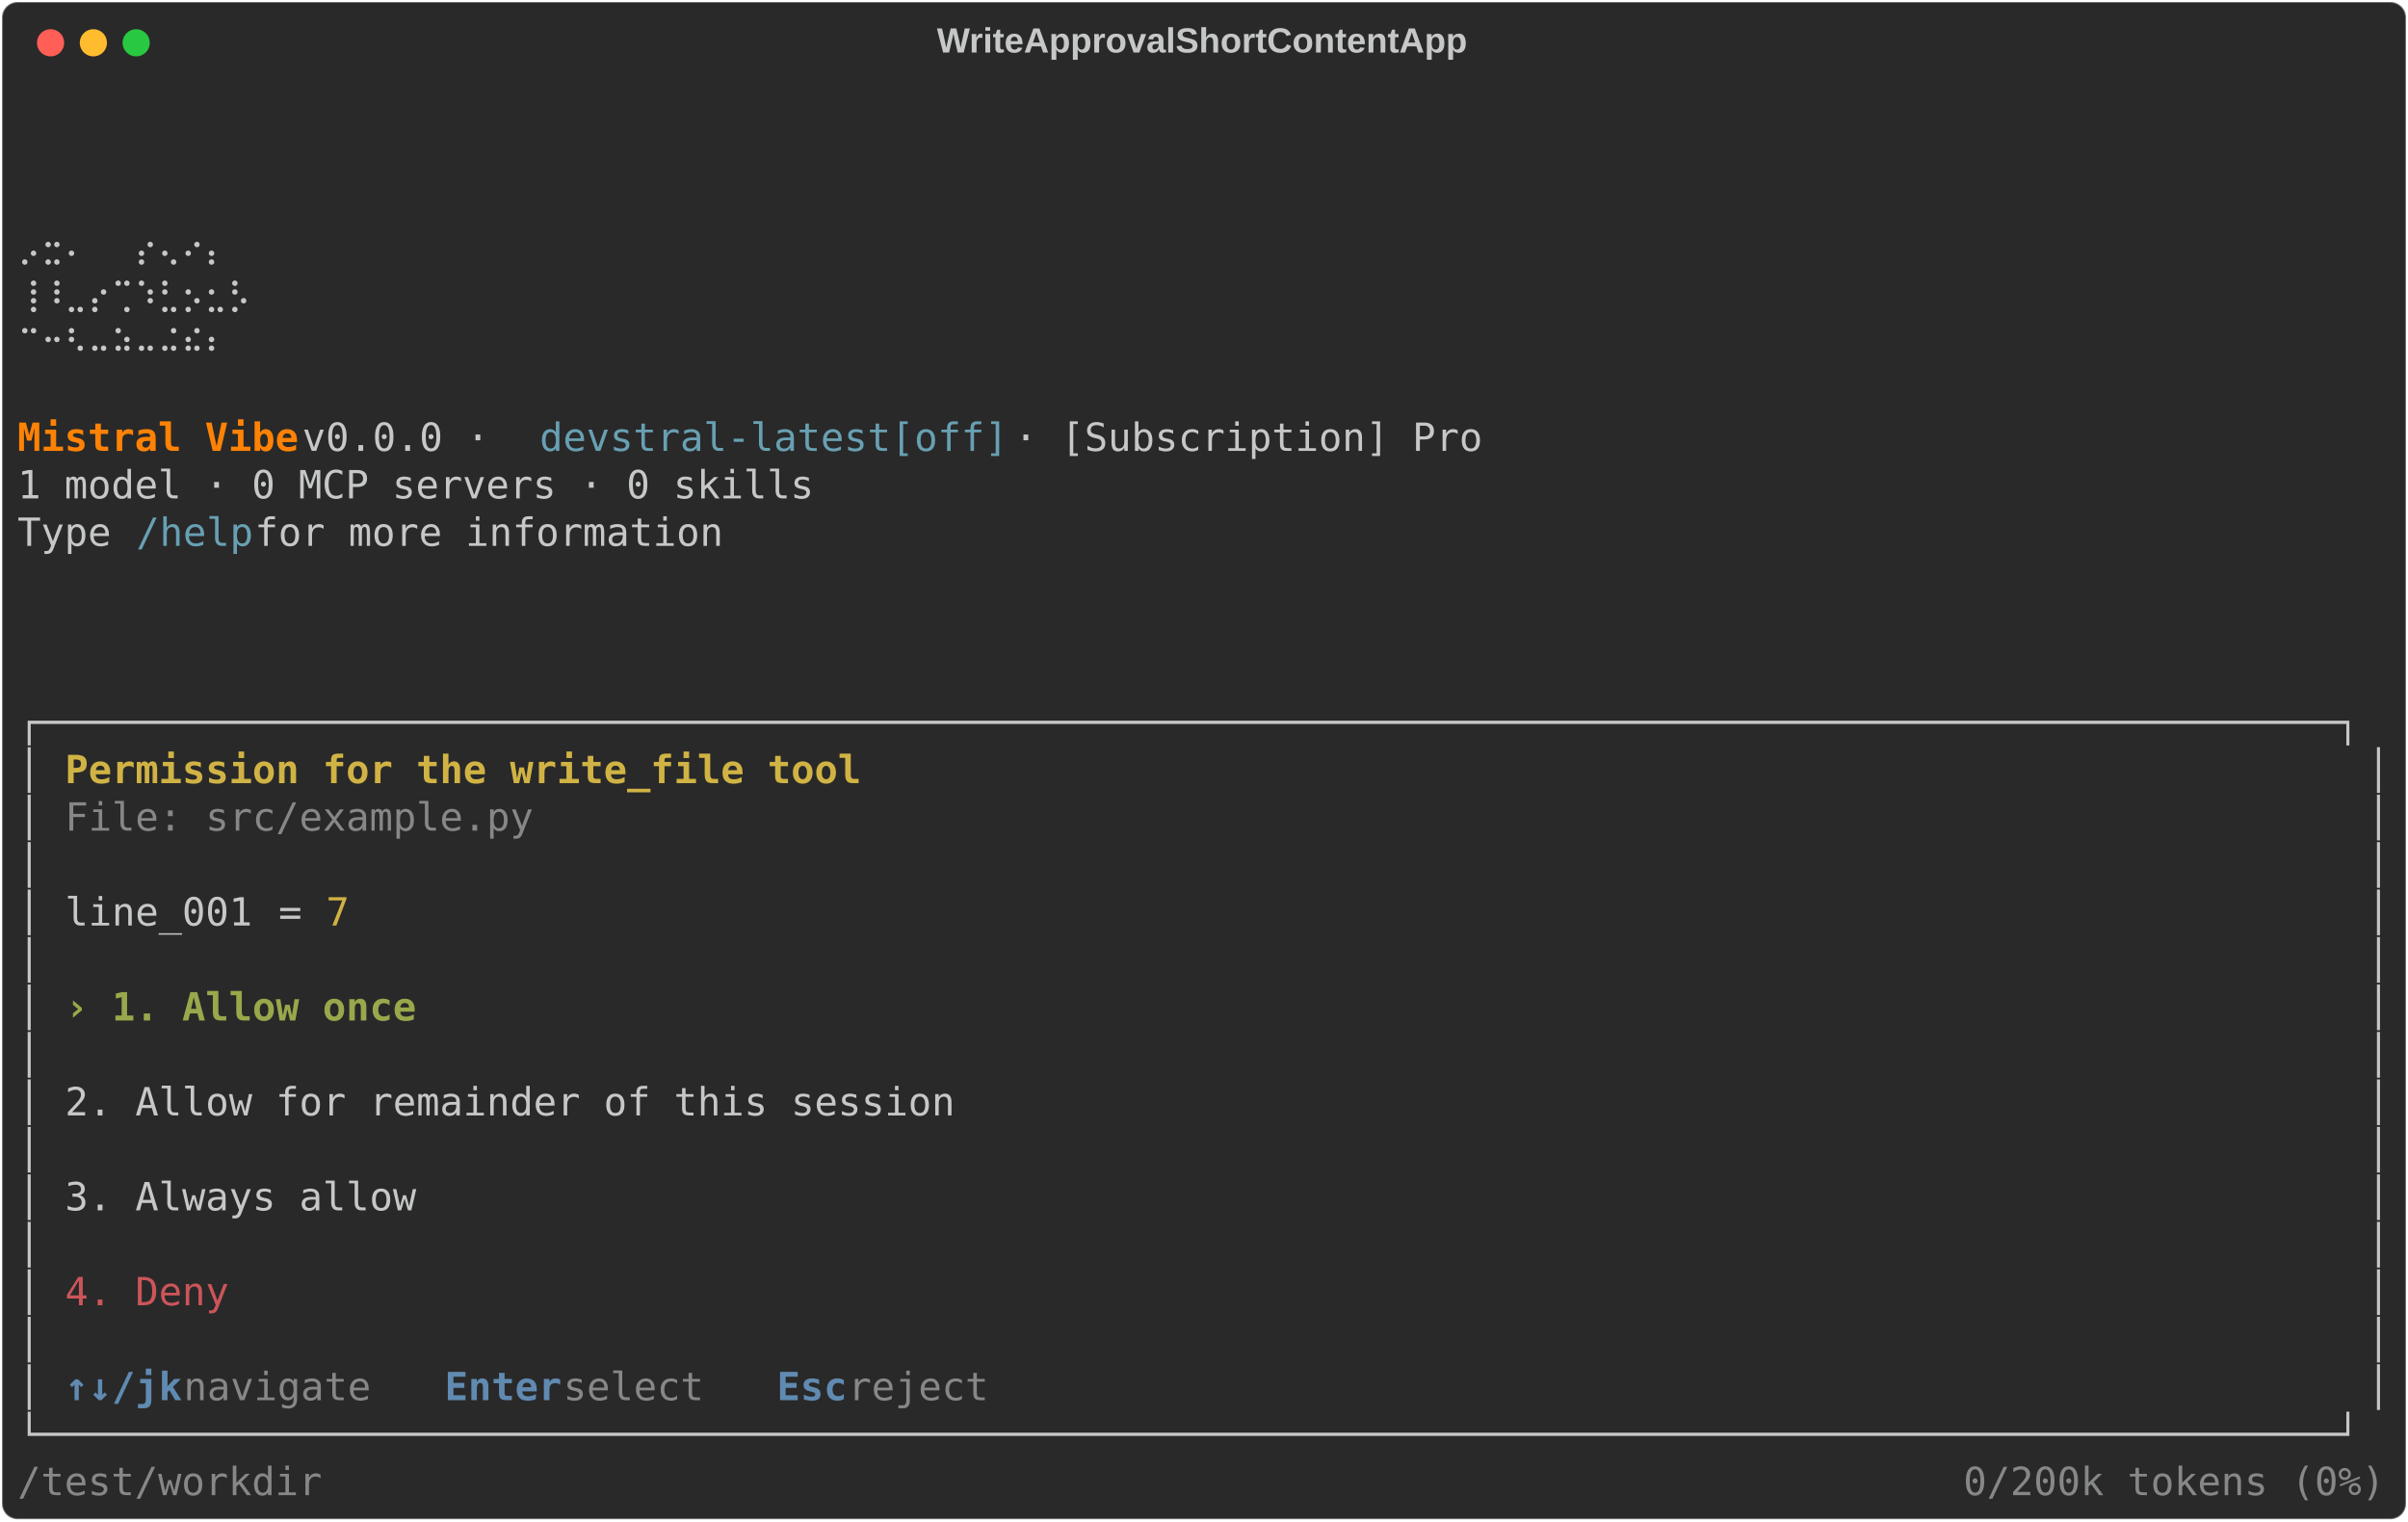
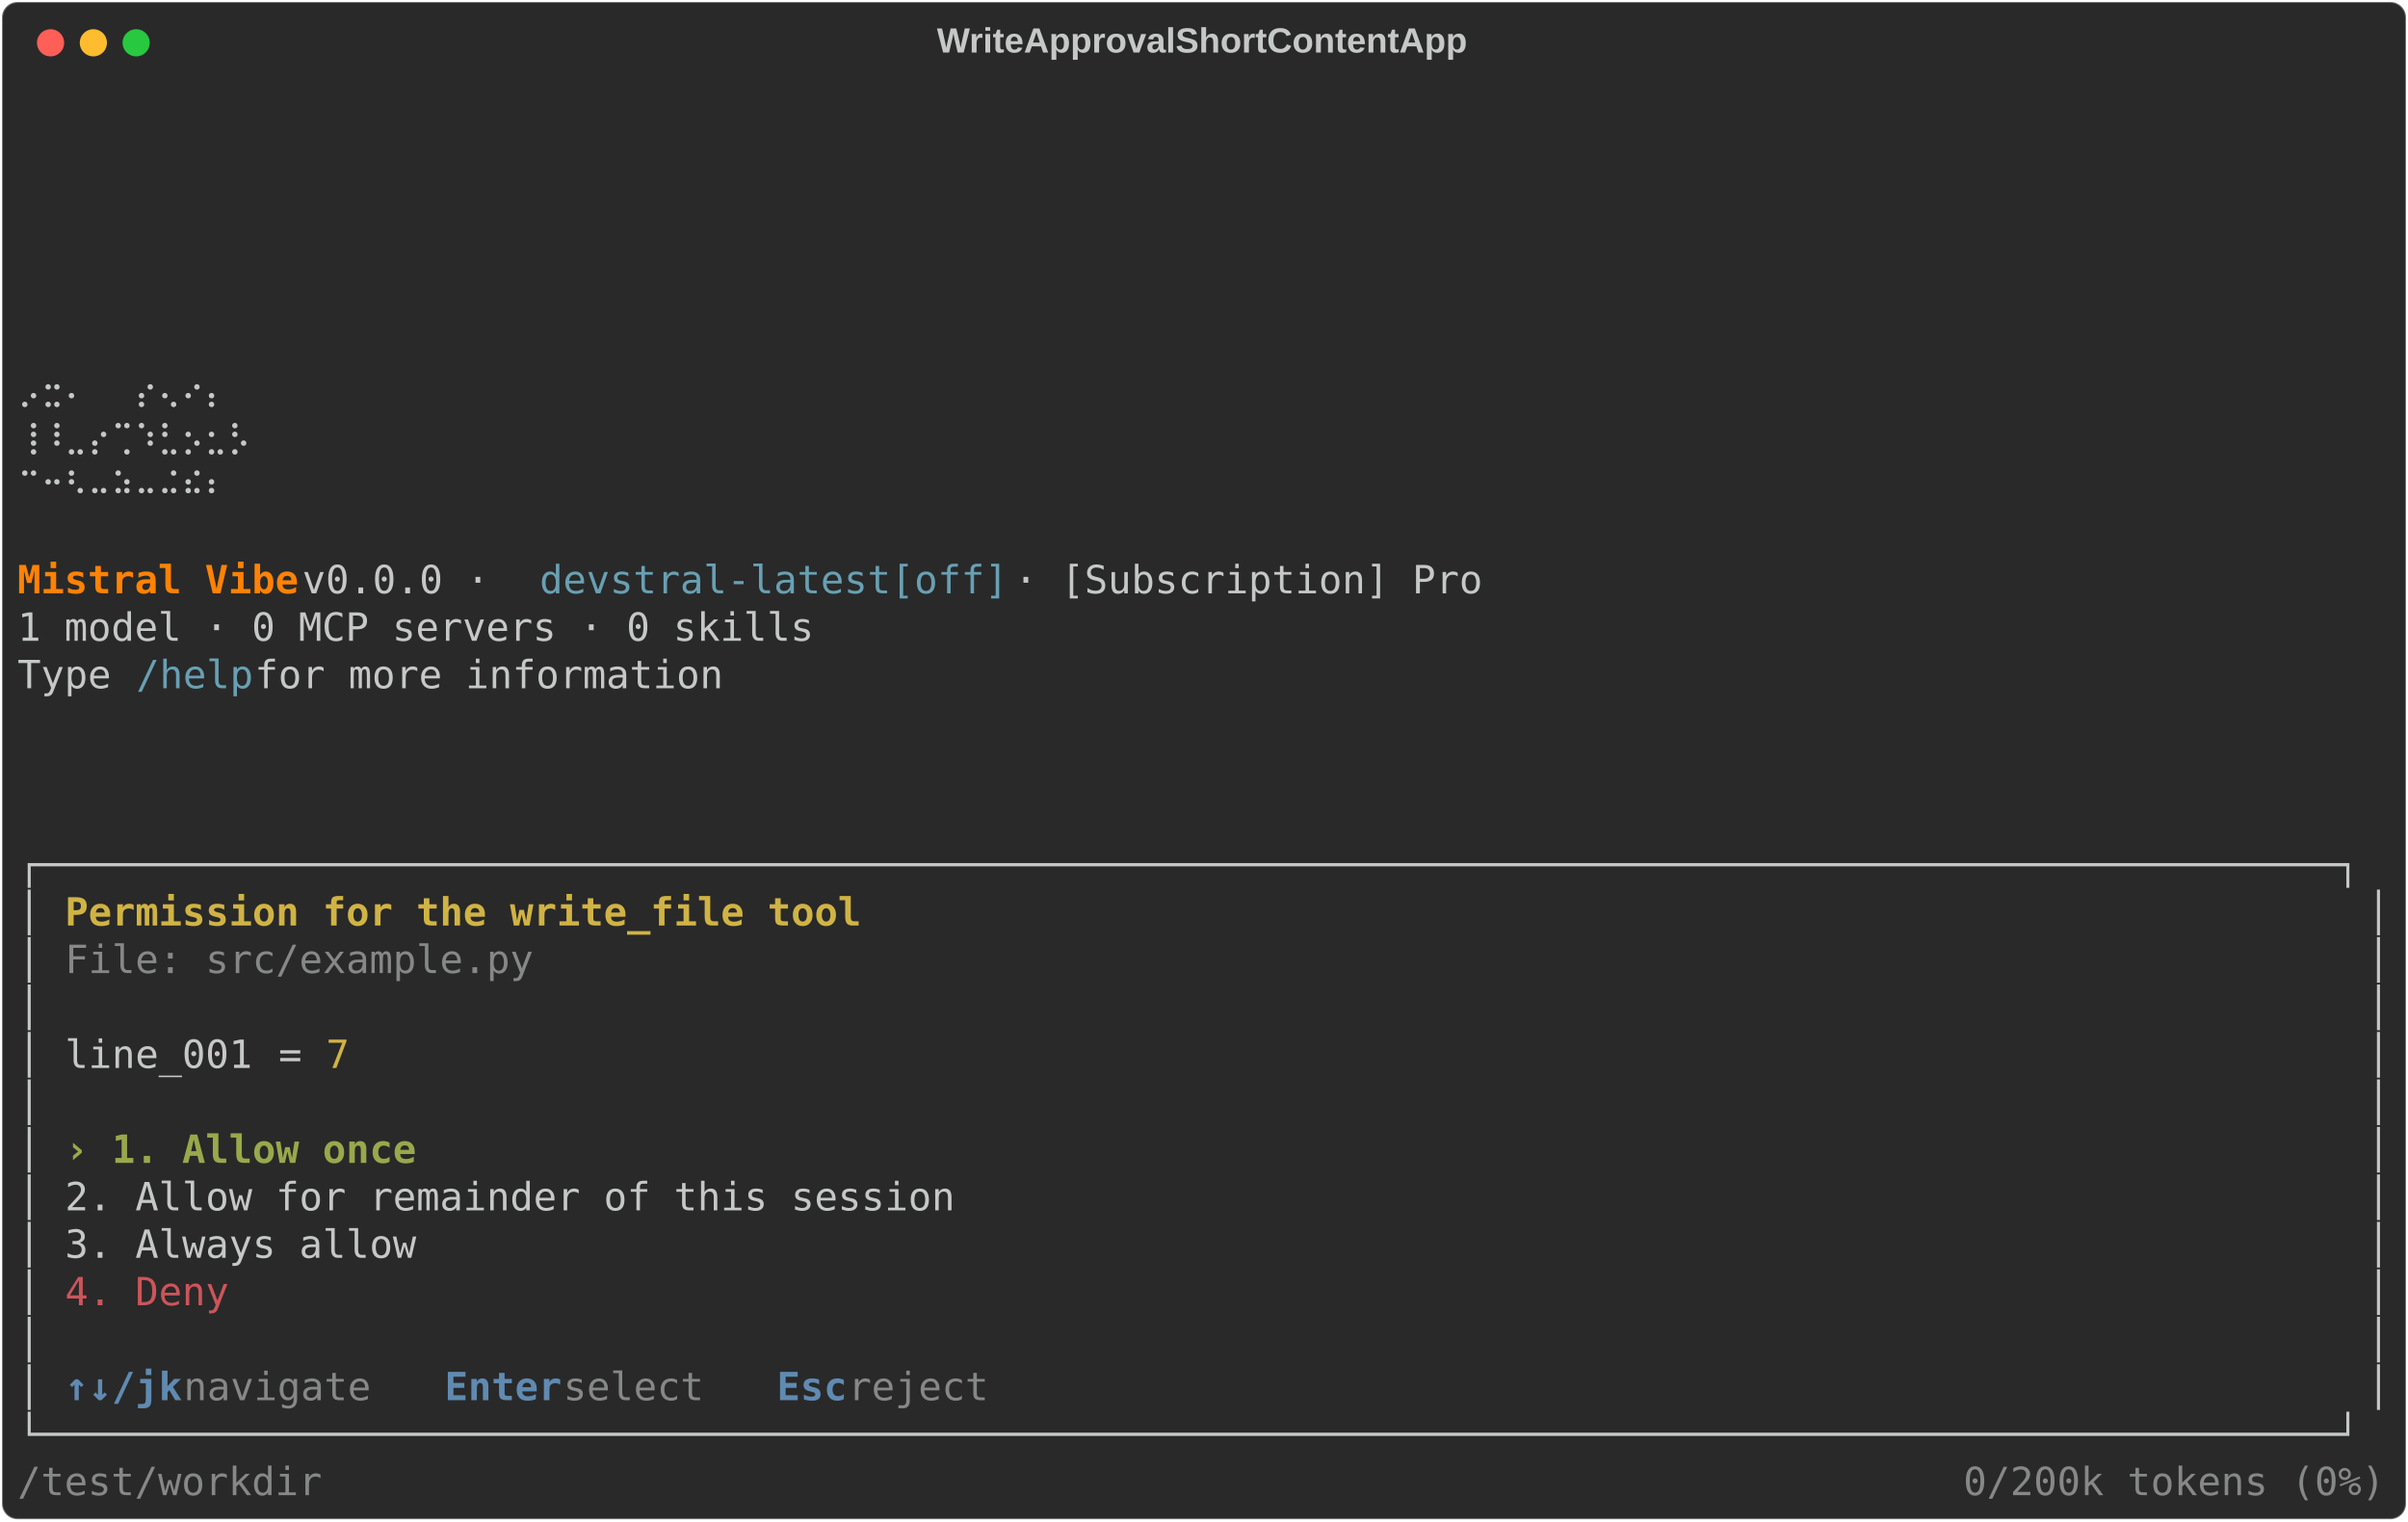
<svg xmlns="http://www.w3.org/2000/svg" class="rich-terminal" viewBox="0 0 1238 782.0">
  <style>

    @font-face {
        font-family: "Fira Code";
        src: local("FiraCode-Regular"),
                url("https://cdnjs.cloudflare.com/ajax/libs/firacode/6.2.0/woff2/FiraCode-Regular.woff2") format("woff2"),
                url("https://cdnjs.cloudflare.com/ajax/libs/firacode/6.2.0/woff/FiraCode-Regular.woff") format("woff");
        font-style: normal;
        font-weight: 400;
    }
    @font-face {
        font-family: "Fira Code";
        src: local("FiraCode-Bold"),
                url("https://cdnjs.cloudflare.com/ajax/libs/firacode/6.2.0/woff2/FiraCode-Bold.woff2") format("woff2"),
                url("https://cdnjs.cloudflare.com/ajax/libs/firacode/6.2.0/woff/FiraCode-Bold.woff") format("woff");
        font-style: bold;
        font-weight: 700;
    }

    .terminal-matrix {
        font-family: Fira Code, monospace;
        font-size: 20px;
        line-height: 24.4px;
        font-variant-east-asian: full-width;
    }

    .terminal-title {
        font-size: 18px;
        font-weight: bold;
        font-family: arial;
    }

    .terminal-r1 { fill: #c5c8c6 }
.terminal-r2 { fill: #ff8205;font-weight: bold }
.terminal-r3 { fill: #68a0b3 }
.terminal-r4 { fill: #d0b344;font-weight: bold }
.terminal-r5 { fill: #868887 }
.terminal-r6 { fill: #d0b344 }
.terminal-r7 { fill: #98a84b;font-weight: bold }
.terminal-r8 { fill: #cc555a }
.terminal-r9 { fill: #608ab1;font-weight: bold }
    </style>
  <defs>
    <clipPath id="terminal-clip-terminal">
      <rect x="0" y="0" width="1219.0" height="731.0" />
    </clipPath>
    <clipPath id="terminal-line-0">
      <rect x="0" y="1.5" width="1220" height="24.65" />
    </clipPath>
    <clipPath id="terminal-line-1">
      <rect x="0" y="25.9" width="1220" height="24.65" />
    </clipPath>
    <clipPath id="terminal-line-2">
      <rect x="0" y="50.3" width="1220" height="24.65" />
    </clipPath>
    <clipPath id="terminal-line-3">
      <rect x="0" y="74.7" width="1220" height="24.65" />
    </clipPath>
    <clipPath id="terminal-line-4">
      <rect x="0" y="99.1" width="1220" height="24.65" />
    </clipPath>
    <clipPath id="terminal-line-5">
      <rect x="0" y="123.5" width="1220" height="24.65" />
    </clipPath>
    <clipPath id="terminal-line-6">
      <rect x="0" y="147.9" width="1220" height="24.65" />
    </clipPath>
    <clipPath id="terminal-line-7">
      <rect x="0" y="172.3" width="1220" height="24.65" />
    </clipPath>
    <clipPath id="terminal-line-8">
      <rect x="0" y="196.7" width="1220" height="24.65" />
    </clipPath>
    <clipPath id="terminal-line-9">
      <rect x="0" y="221.1" width="1220" height="24.65" />
    </clipPath>
    <clipPath id="terminal-line-10">
      <rect x="0" y="245.5" width="1220" height="24.65" />
    </clipPath>
    <clipPath id="terminal-line-11">
      <rect x="0" y="269.9" width="1220" height="24.65" />
    </clipPath>
    <clipPath id="terminal-line-12">
      <rect x="0" y="294.3" width="1220" height="24.65" />
    </clipPath>
    <clipPath id="terminal-line-13">
      <rect x="0" y="318.7" width="1220" height="24.65" />
    </clipPath>
    <clipPath id="terminal-line-14">
      <rect x="0" y="343.1" width="1220" height="24.65" />
    </clipPath>
    <clipPath id="terminal-line-15">
      <rect x="0" y="367.5" width="1220" height="24.65" />
    </clipPath>
    <clipPath id="terminal-line-16">
      <rect x="0" y="391.9" width="1220" height="24.65" />
    </clipPath>
    <clipPath id="terminal-line-17">
      <rect x="0" y="416.3" width="1220" height="24.65" />
    </clipPath>
    <clipPath id="terminal-line-18">
      <rect x="0" y="440.7" width="1220" height="24.65" />
    </clipPath>
    <clipPath id="terminal-line-19">
      <rect x="0" y="465.1" width="1220" height="24.65" />
    </clipPath>
    <clipPath id="terminal-line-20">
      <rect x="0" y="489.5" width="1220" height="24.65" />
    </clipPath>
    <clipPath id="terminal-line-21">
      <rect x="0" y="513.9" width="1220" height="24.65" />
    </clipPath>
    <clipPath id="terminal-line-22">
      <rect x="0" y="538.3" width="1220" height="24.65" />
    </clipPath>
    <clipPath id="terminal-line-23">
      <rect x="0" y="562.7" width="1220" height="24.65" />
    </clipPath>
    <clipPath id="terminal-line-24">
      <rect x="0" y="587.1" width="1220" height="24.65" />
    </clipPath>
    <clipPath id="terminal-line-25">
      <rect x="0" y="611.5" width="1220" height="24.65" />
    </clipPath>
    <clipPath id="terminal-line-26">
      <rect x="0" y="635.9" width="1220" height="24.65" />
    </clipPath>
    <clipPath id="terminal-line-27">
      <rect x="0" y="660.3" width="1220" height="24.65" />
    </clipPath>
    <clipPath id="terminal-line-28">
      <rect x="0" y="684.7" width="1220" height="24.65" />
    </clipPath>
  </defs>
  <rect fill="#292929" stroke="rgba(255,255,255,0.35)" stroke-width="1" x="1" y="1" width="1236" height="780" rx="8" />
  <text class="terminal-title" fill="#c5c8c6" text-anchor="middle" x="618" y="27">WriteApprovalShortContentApp</text>
  <g transform="translate(26,22)">
    <circle cx="0" cy="0" r="7" fill="#ff5f57" />
    <circle cx="22" cy="0" r="7" fill="#febc2e" />
    <circle cx="44" cy="0" r="7" fill="#28c840" />
  </g>
  <g transform="translate(9, 41)" clip-path="url(#terminal-clip-terminal)">
    <g class="terminal-matrix">
      <text class="terminal-r1" x="1220" y="20" textLength="12.2" clip-path="url(#terminal-line-0)">
</text>
      <text class="terminal-r1" x="1220" y="44.4" textLength="12.2" clip-path="url(#terminal-line-1)">
</text>
      <text class="terminal-r1" x="1220" y="68.8" textLength="12.2" clip-path="url(#terminal-line-2)">
</text>
-       <text class="terminal-r1" x="0" y="93.2" textLength="134.2" clip-path="url(#terminal-line-3)">  ⡠⣒⠄  ⡔⢄⠔⡄</text>
      <text class="terminal-r1" x="1220" y="93.2" textLength="12.2" clip-path="url(#terminal-line-3)">
</text>
-       <text class="terminal-r1" x="0" y="117.6" textLength="134.2" clip-path="url(#terminal-line-4)"> ⢸⠸⣀⡔⢉⠱⣃⡢⣂⡣</text>
      <text class="terminal-r1" x="1220" y="117.6" textLength="12.2" clip-path="url(#terminal-line-4)">
</text>
-       <text class="terminal-r1" x="0" y="142" textLength="134.2" clip-path="url(#terminal-line-5)">  ⠉⠒⠣⠤⠵⠤⠬⠮⠆</text>
      <text class="terminal-r1" x="1220" y="142" textLength="12.2" clip-path="url(#terminal-line-5)">
</text>
+       <text class="terminal-r1" x="0" y="166.4" textLength="134.2" clip-path="url(#terminal-line-6)">  ⡠⣒⠄  ⡔⢄⠔⡄</text>
      <text class="terminal-r1" x="1220" y="166.4" textLength="12.2" clip-path="url(#terminal-line-6)">
</text>
-       <text class="terminal-r2" x="0" y="190.8" textLength="146.4" clip-path="url(#terminal-line-7)">Mistral Vibe</text>
-       <text class="terminal-r1" x="146.4" y="190.8" textLength="122" clip-path="url(#terminal-line-7)"> v0.0.0 · </text>
-       <text class="terminal-r3" x="268.4" y="190.8" textLength="244" clip-path="url(#terminal-line-7)">devstral-latest[off]</text>
-       <text class="terminal-r1" x="512.4" y="190.8" textLength="256.2" clip-path="url(#terminal-line-7)"> · [Subscription] Pro</text>
+       <text class="terminal-r1" x="0" y="190.8" textLength="134.2" clip-path="url(#terminal-line-7)"> ⢸⠸⣀⡔⢉⠱⣃⡢⣂⡣</text>
      <text class="terminal-r1" x="1220" y="190.8" textLength="12.2" clip-path="url(#terminal-line-7)">
</text>
-       <text class="terminal-r1" x="0" y="215.2" textLength="414.8" clip-path="url(#terminal-line-8)">1 model · 0 MCP servers · 0 skills</text>
+       <text class="terminal-r1" x="0" y="215.2" textLength="134.2" clip-path="url(#terminal-line-8)">  ⠉⠒⠣⠤⠵⠤⠬⠮⠆</text>
      <text class="terminal-r1" x="1220" y="215.2" textLength="12.2" clip-path="url(#terminal-line-8)">
</text>
-       <text class="terminal-r1" x="0" y="239.6" textLength="61" clip-path="url(#terminal-line-9)">Type </text>
-       <text class="terminal-r3" x="61" y="239.6" textLength="61" clip-path="url(#terminal-line-9)">/help</text>
-       <text class="terminal-r1" x="122" y="239.6" textLength="256.2" clip-path="url(#terminal-line-9)"> for more information</text>
      <text class="terminal-r1" x="1220" y="239.6" textLength="12.2" clip-path="url(#terminal-line-9)">
</text>
+       <text class="terminal-r2" x="0" y="264" textLength="146.4" clip-path="url(#terminal-line-10)">Mistral Vibe</text>
+       <text class="terminal-r1" x="146.4" y="264" textLength="122" clip-path="url(#terminal-line-10)"> v0.0.0 · </text>
+       <text class="terminal-r3" x="268.4" y="264" textLength="244" clip-path="url(#terminal-line-10)">devstral-latest[off]</text>
+       <text class="terminal-r1" x="512.4" y="264" textLength="256.2" clip-path="url(#terminal-line-10)"> · [Subscription] Pro</text>
      <text class="terminal-r1" x="1220" y="264" textLength="12.2" clip-path="url(#terminal-line-10)">
</text>
+       <text class="terminal-r1" x="0" y="288.4" textLength="414.8" clip-path="url(#terminal-line-11)">1 model · 0 MCP servers · 0 skills</text>
      <text class="terminal-r1" x="1220" y="288.4" textLength="12.2" clip-path="url(#terminal-line-11)">
</text>
+       <text class="terminal-r1" x="0" y="312.8" textLength="61" clip-path="url(#terminal-line-12)">Type </text>
+       <text class="terminal-r3" x="61" y="312.8" textLength="61" clip-path="url(#terminal-line-12)">/help</text>
+       <text class="terminal-r1" x="122" y="312.8" textLength="256.2" clip-path="url(#terminal-line-12)"> for more information</text>
      <text class="terminal-r1" x="1220" y="312.8" textLength="12.2" clip-path="url(#terminal-line-12)">
</text>
-       <text class="terminal-r1" x="0" y="337.2" textLength="1220" clip-path="url(#terminal-line-13)">┌──────────────────────────────────────────────────────────────────────────────────────────────────┐</text>
      <text class="terminal-r1" x="1220" y="337.2" textLength="12.2" clip-path="url(#terminal-line-13)">
</text>
-       <text class="terminal-r1" x="0" y="361.6" textLength="12.2" clip-path="url(#terminal-line-14)">│</text>
-       <text class="terminal-r4" x="24.4" y="361.6" textLength="414.8" clip-path="url(#terminal-line-14)">Permission for the write_file tool</text>
-       <text class="terminal-r1" x="1207.8" y="361.6" textLength="12.2" clip-path="url(#terminal-line-14)">│</text>
      <text class="terminal-r1" x="1220" y="361.6" textLength="12.2" clip-path="url(#terminal-line-14)">
</text>
-       <text class="terminal-r1" x="0" y="386" textLength="12.2" clip-path="url(#terminal-line-15)">│</text>
-       <text class="terminal-r5" x="24.4" y="386" textLength="244" clip-path="url(#terminal-line-15)">File: src/example.py</text>
-       <text class="terminal-r1" x="1207.8" y="386" textLength="12.2" clip-path="url(#terminal-line-15)">│</text>
      <text class="terminal-r1" x="1220" y="386" textLength="12.2" clip-path="url(#terminal-line-15)">
</text>
-       <text class="terminal-r1" x="0" y="410.4" textLength="12.2" clip-path="url(#terminal-line-16)">│</text>
-       <text class="terminal-r1" x="1207.8" y="410.4" textLength="12.2" clip-path="url(#terminal-line-16)">│</text>
+       <text class="terminal-r1" x="0" y="410.4" textLength="1220" clip-path="url(#terminal-line-16)">┌──────────────────────────────────────────────────────────────────────────────────────────────────┐</text>
      <text class="terminal-r1" x="1220" y="410.4" textLength="12.2" clip-path="url(#terminal-line-16)">
</text>
      <text class="terminal-r1" x="0" y="434.8" textLength="12.2" clip-path="url(#terminal-line-17)">│</text>
-       <text class="terminal-r1" x="24.4" y="434.8" textLength="97.6" clip-path="url(#terminal-line-17)">line_001</text>
-       <text class="terminal-r1" x="134.2" y="434.8" textLength="12.2" clip-path="url(#terminal-line-17)">=</text>
-       <text class="terminal-r6" x="158.6" y="434.8" textLength="12.2" clip-path="url(#terminal-line-17)">7</text>
+       <text class="terminal-r4" x="24.4" y="434.8" textLength="414.8" clip-path="url(#terminal-line-17)">Permission for the write_file tool</text>
      <text class="terminal-r1" x="1207.8" y="434.8" textLength="12.2" clip-path="url(#terminal-line-17)">│</text>
      <text class="terminal-r1" x="1220" y="434.8" textLength="12.2" clip-path="url(#terminal-line-17)">
</text>
      <text class="terminal-r1" x="0" y="459.2" textLength="12.2" clip-path="url(#terminal-line-18)">│</text>
+       <text class="terminal-r5" x="24.4" y="459.2" textLength="244" clip-path="url(#terminal-line-18)">File: src/example.py</text>
      <text class="terminal-r1" x="1207.8" y="459.2" textLength="12.2" clip-path="url(#terminal-line-18)">│</text>
      <text class="terminal-r1" x="1220" y="459.2" textLength="12.2" clip-path="url(#terminal-line-18)">
</text>
      <text class="terminal-r1" x="0" y="483.6" textLength="12.2" clip-path="url(#terminal-line-19)">│</text>
-       <text class="terminal-r7" x="24.4" y="483.6" textLength="183" clip-path="url(#terminal-line-19)">› 1. Allow once</text>
      <text class="terminal-r1" x="1207.8" y="483.6" textLength="12.2" clip-path="url(#terminal-line-19)">│</text>
      <text class="terminal-r1" x="1220" y="483.6" textLength="12.2" clip-path="url(#terminal-line-19)">
</text>
      <text class="terminal-r1" x="0" y="508" textLength="12.2" clip-path="url(#terminal-line-20)">│</text>
+       <text class="terminal-r1" x="24.4" y="508" textLength="97.6" clip-path="url(#terminal-line-20)">line_001</text>
+       <text class="terminal-r1" x="134.2" y="508" textLength="12.2" clip-path="url(#terminal-line-20)">=</text>
+       <text class="terminal-r6" x="158.6" y="508" textLength="12.2" clip-path="url(#terminal-line-20)">7</text>
      <text class="terminal-r1" x="1207.8" y="508" textLength="12.2" clip-path="url(#terminal-line-20)">│</text>
      <text class="terminal-r1" x="1220" y="508" textLength="12.2" clip-path="url(#terminal-line-20)">
</text>
      <text class="terminal-r1" x="0" y="532.4" textLength="12.2" clip-path="url(#terminal-line-21)">│</text>
-       <text class="terminal-r1" x="24.4" y="532.4" textLength="488" clip-path="url(#terminal-line-21)">  2. Allow for remainder of this session</text>
      <text class="terminal-r1" x="1207.8" y="532.4" textLength="12.2" clip-path="url(#terminal-line-21)">│</text>
      <text class="terminal-r1" x="1220" y="532.4" textLength="12.2" clip-path="url(#terminal-line-21)">
</text>
      <text class="terminal-r1" x="0" y="556.8" textLength="12.2" clip-path="url(#terminal-line-22)">│</text>
+       <text class="terminal-r7" x="24.4" y="556.8" textLength="183" clip-path="url(#terminal-line-22)">› 1. Allow once</text>
      <text class="terminal-r1" x="1207.8" y="556.8" textLength="12.2" clip-path="url(#terminal-line-22)">│</text>
      <text class="terminal-r1" x="1220" y="556.8" textLength="12.2" clip-path="url(#terminal-line-22)">
</text>
      <text class="terminal-r1" x="0" y="581.2" textLength="12.2" clip-path="url(#terminal-line-23)">│</text>
-       <text class="terminal-r1" x="24.4" y="581.2" textLength="207.4" clip-path="url(#terminal-line-23)">  3. Always allow</text>
+       <text class="terminal-r1" x="24.4" y="581.2" textLength="488" clip-path="url(#terminal-line-23)">  2. Allow for remainder of this session</text>
      <text class="terminal-r1" x="1207.8" y="581.2" textLength="12.2" clip-path="url(#terminal-line-23)">│</text>
      <text class="terminal-r1" x="1220" y="581.2" textLength="12.2" clip-path="url(#terminal-line-23)">
</text>
      <text class="terminal-r1" x="0" y="605.6" textLength="12.2" clip-path="url(#terminal-line-24)">│</text>
+       <text class="terminal-r1" x="24.4" y="605.6" textLength="207.4" clip-path="url(#terminal-line-24)">  3. Always allow</text>
      <text class="terminal-r1" x="1207.8" y="605.6" textLength="12.2" clip-path="url(#terminal-line-24)">│</text>
      <text class="terminal-r1" x="1220" y="605.6" textLength="12.2" clip-path="url(#terminal-line-24)">
</text>
      <text class="terminal-r1" x="0" y="630" textLength="12.2" clip-path="url(#terminal-line-25)">│</text>
      <text class="terminal-r8" x="24.4" y="630" textLength="109.8" clip-path="url(#terminal-line-25)">  4. Deny</text>
      <text class="terminal-r1" x="1207.8" y="630" textLength="12.2" clip-path="url(#terminal-line-25)">│</text>
      <text class="terminal-r1" x="1220" y="630" textLength="12.2" clip-path="url(#terminal-line-25)">
</text>
      <text class="terminal-r1" x="0" y="654.4" textLength="12.2" clip-path="url(#terminal-line-26)">│</text>
      <text class="terminal-r1" x="1207.8" y="654.4" textLength="12.2" clip-path="url(#terminal-line-26)">│</text>
      <text class="terminal-r1" x="1220" y="654.4" textLength="12.2" clip-path="url(#terminal-line-26)">
</text>
      <text class="terminal-r1" x="0" y="678.8" textLength="12.2" clip-path="url(#terminal-line-27)">│</text>
      <text class="terminal-r9" x="24.4" y="678.8" textLength="61" clip-path="url(#terminal-line-27)">↑↓/jk</text>
      <text class="terminal-r5" x="85.4" y="678.8" textLength="134.2" clip-path="url(#terminal-line-27)"> navigate  </text>
      <text class="terminal-r9" x="219.6" y="678.8" textLength="61" clip-path="url(#terminal-line-27)">Enter</text>
      <text class="terminal-r5" x="280.6" y="678.8" textLength="109.8" clip-path="url(#terminal-line-27)"> select  </text>
      <text class="terminal-r9" x="390.4" y="678.8" textLength="36.6" clip-path="url(#terminal-line-27)">Esc</text>
      <text class="terminal-r5" x="427" y="678.8" textLength="85.4" clip-path="url(#terminal-line-27)"> reject</text>
      <text class="terminal-r1" x="1207.8" y="678.8" textLength="12.2" clip-path="url(#terminal-line-27)">│</text>
      <text class="terminal-r1" x="1220" y="678.8" textLength="12.2" clip-path="url(#terminal-line-27)">
</text>
      <text class="terminal-r1" x="0" y="703.2" textLength="1220" clip-path="url(#terminal-line-28)">└──────────────────────────────────────────────────────────────────────────────────────────────────┘</text>
      <text class="terminal-r1" x="1220" y="703.2" textLength="12.2" clip-path="url(#terminal-line-28)">
</text>
      <text class="terminal-r5" x="0" y="727.6" textLength="158.6" clip-path="url(#terminal-line-29)">/test/workdir</text>
      <text class="terminal-r5" x="1000.4" y="727.6" textLength="219.6" clip-path="url(#terminal-line-29)">0/200k tokens (0%)</text>
    </g>
  </g>
</svg>
